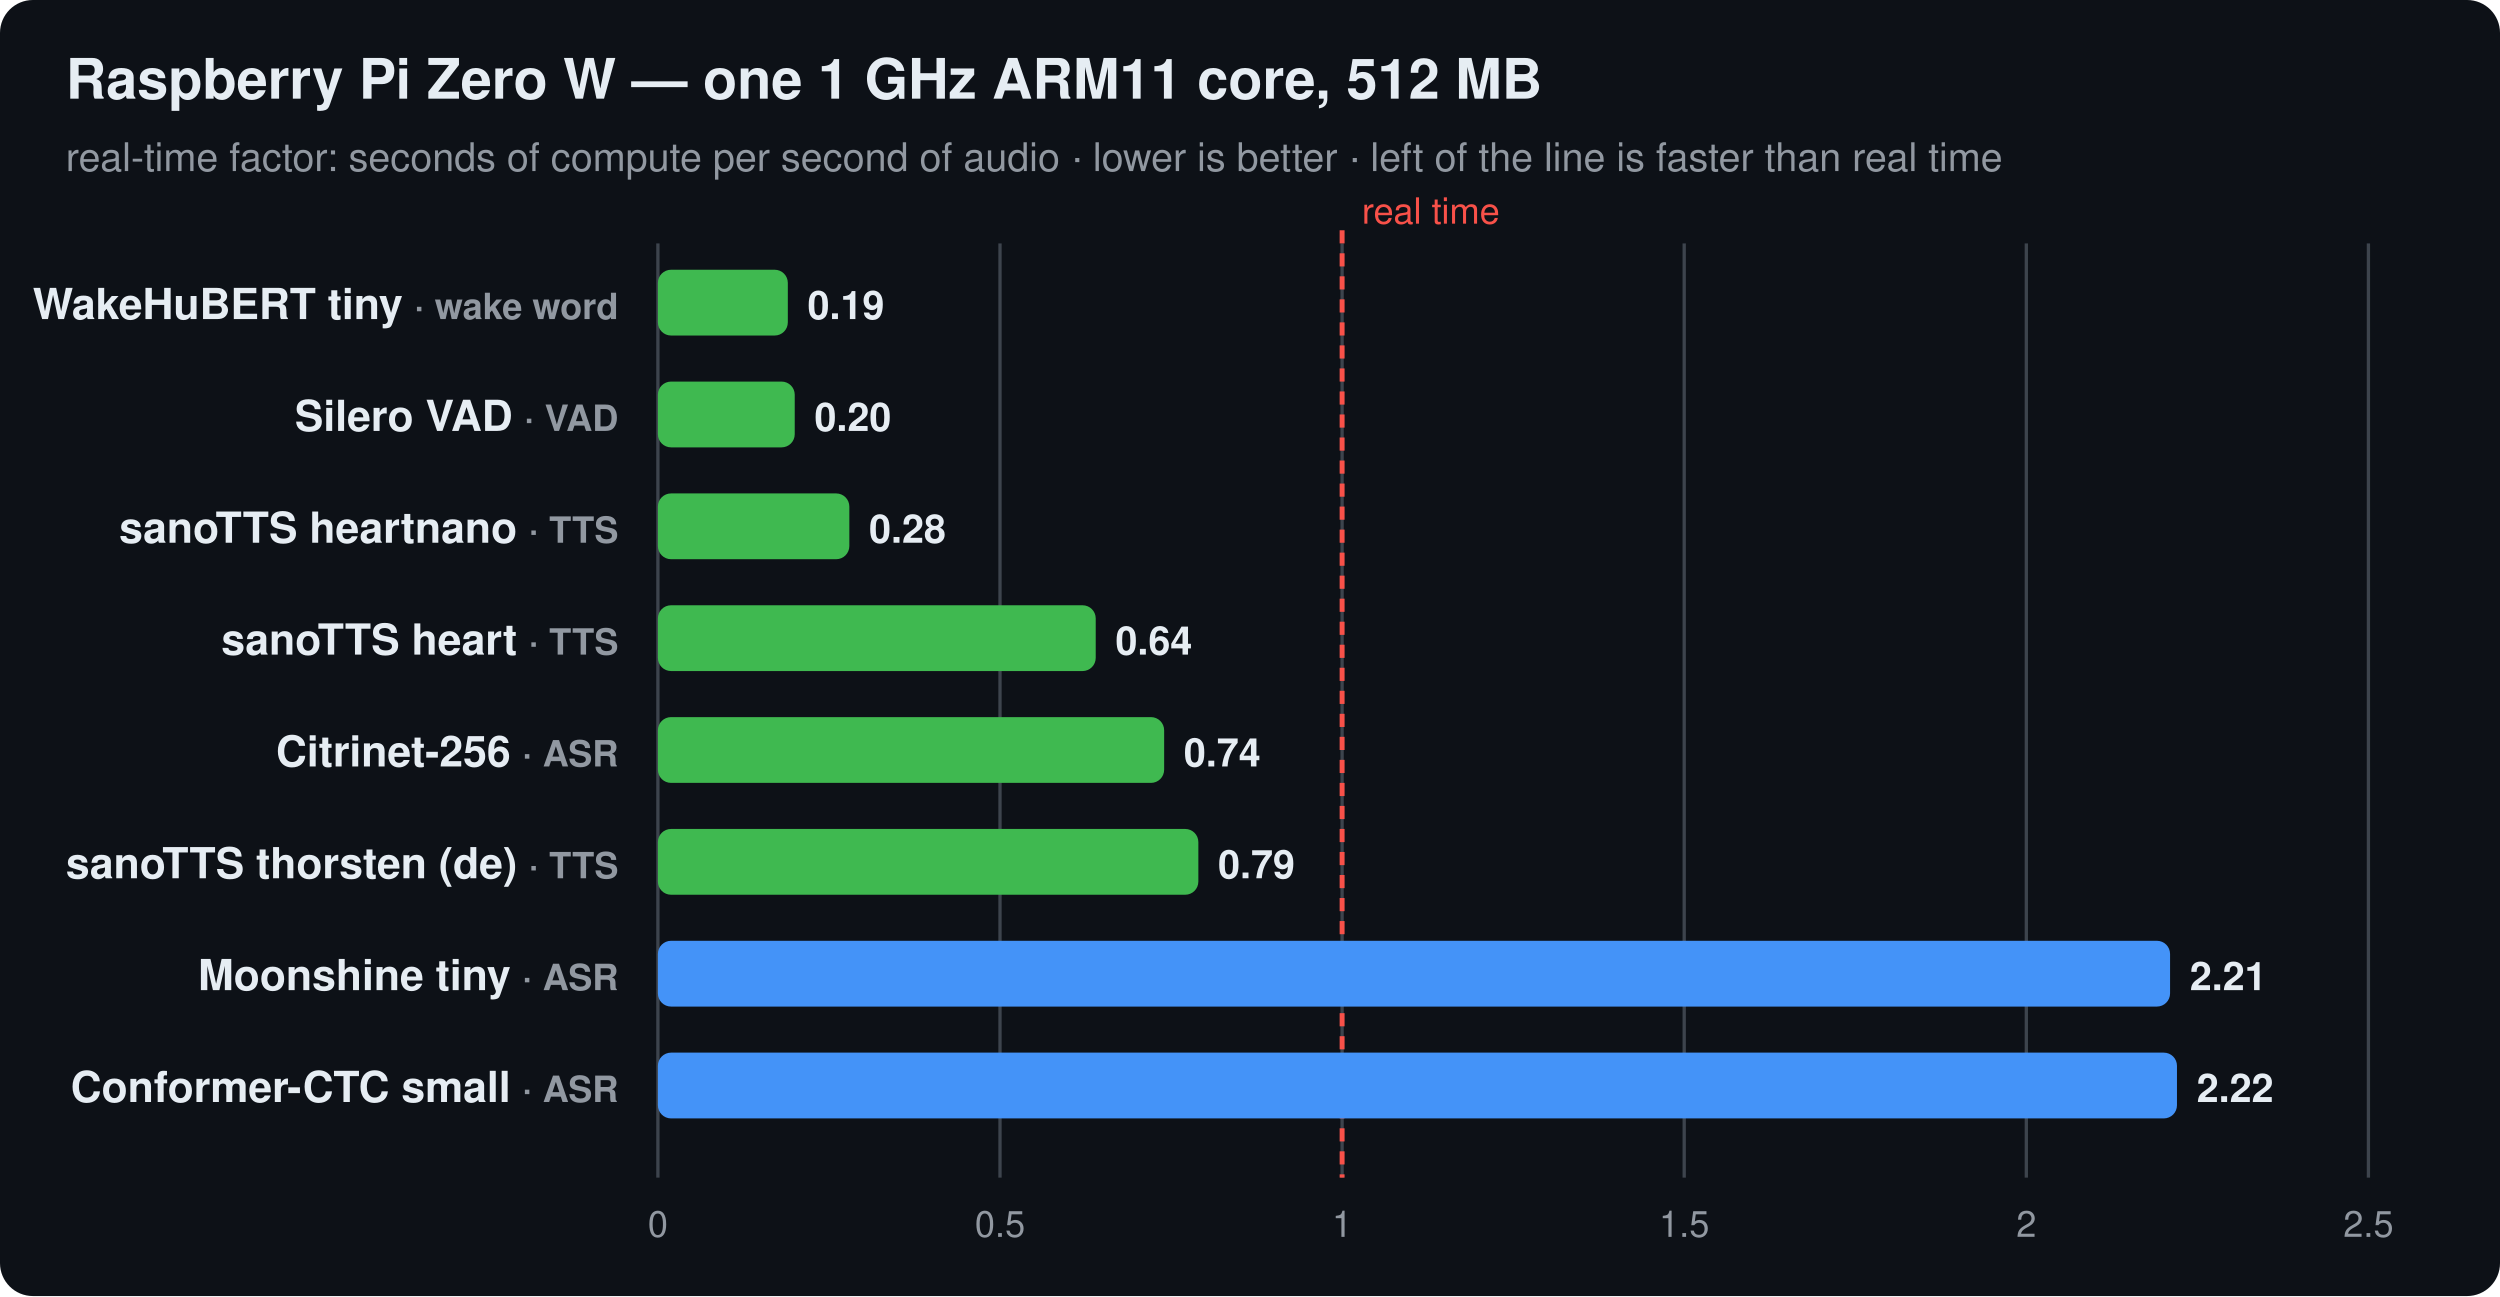
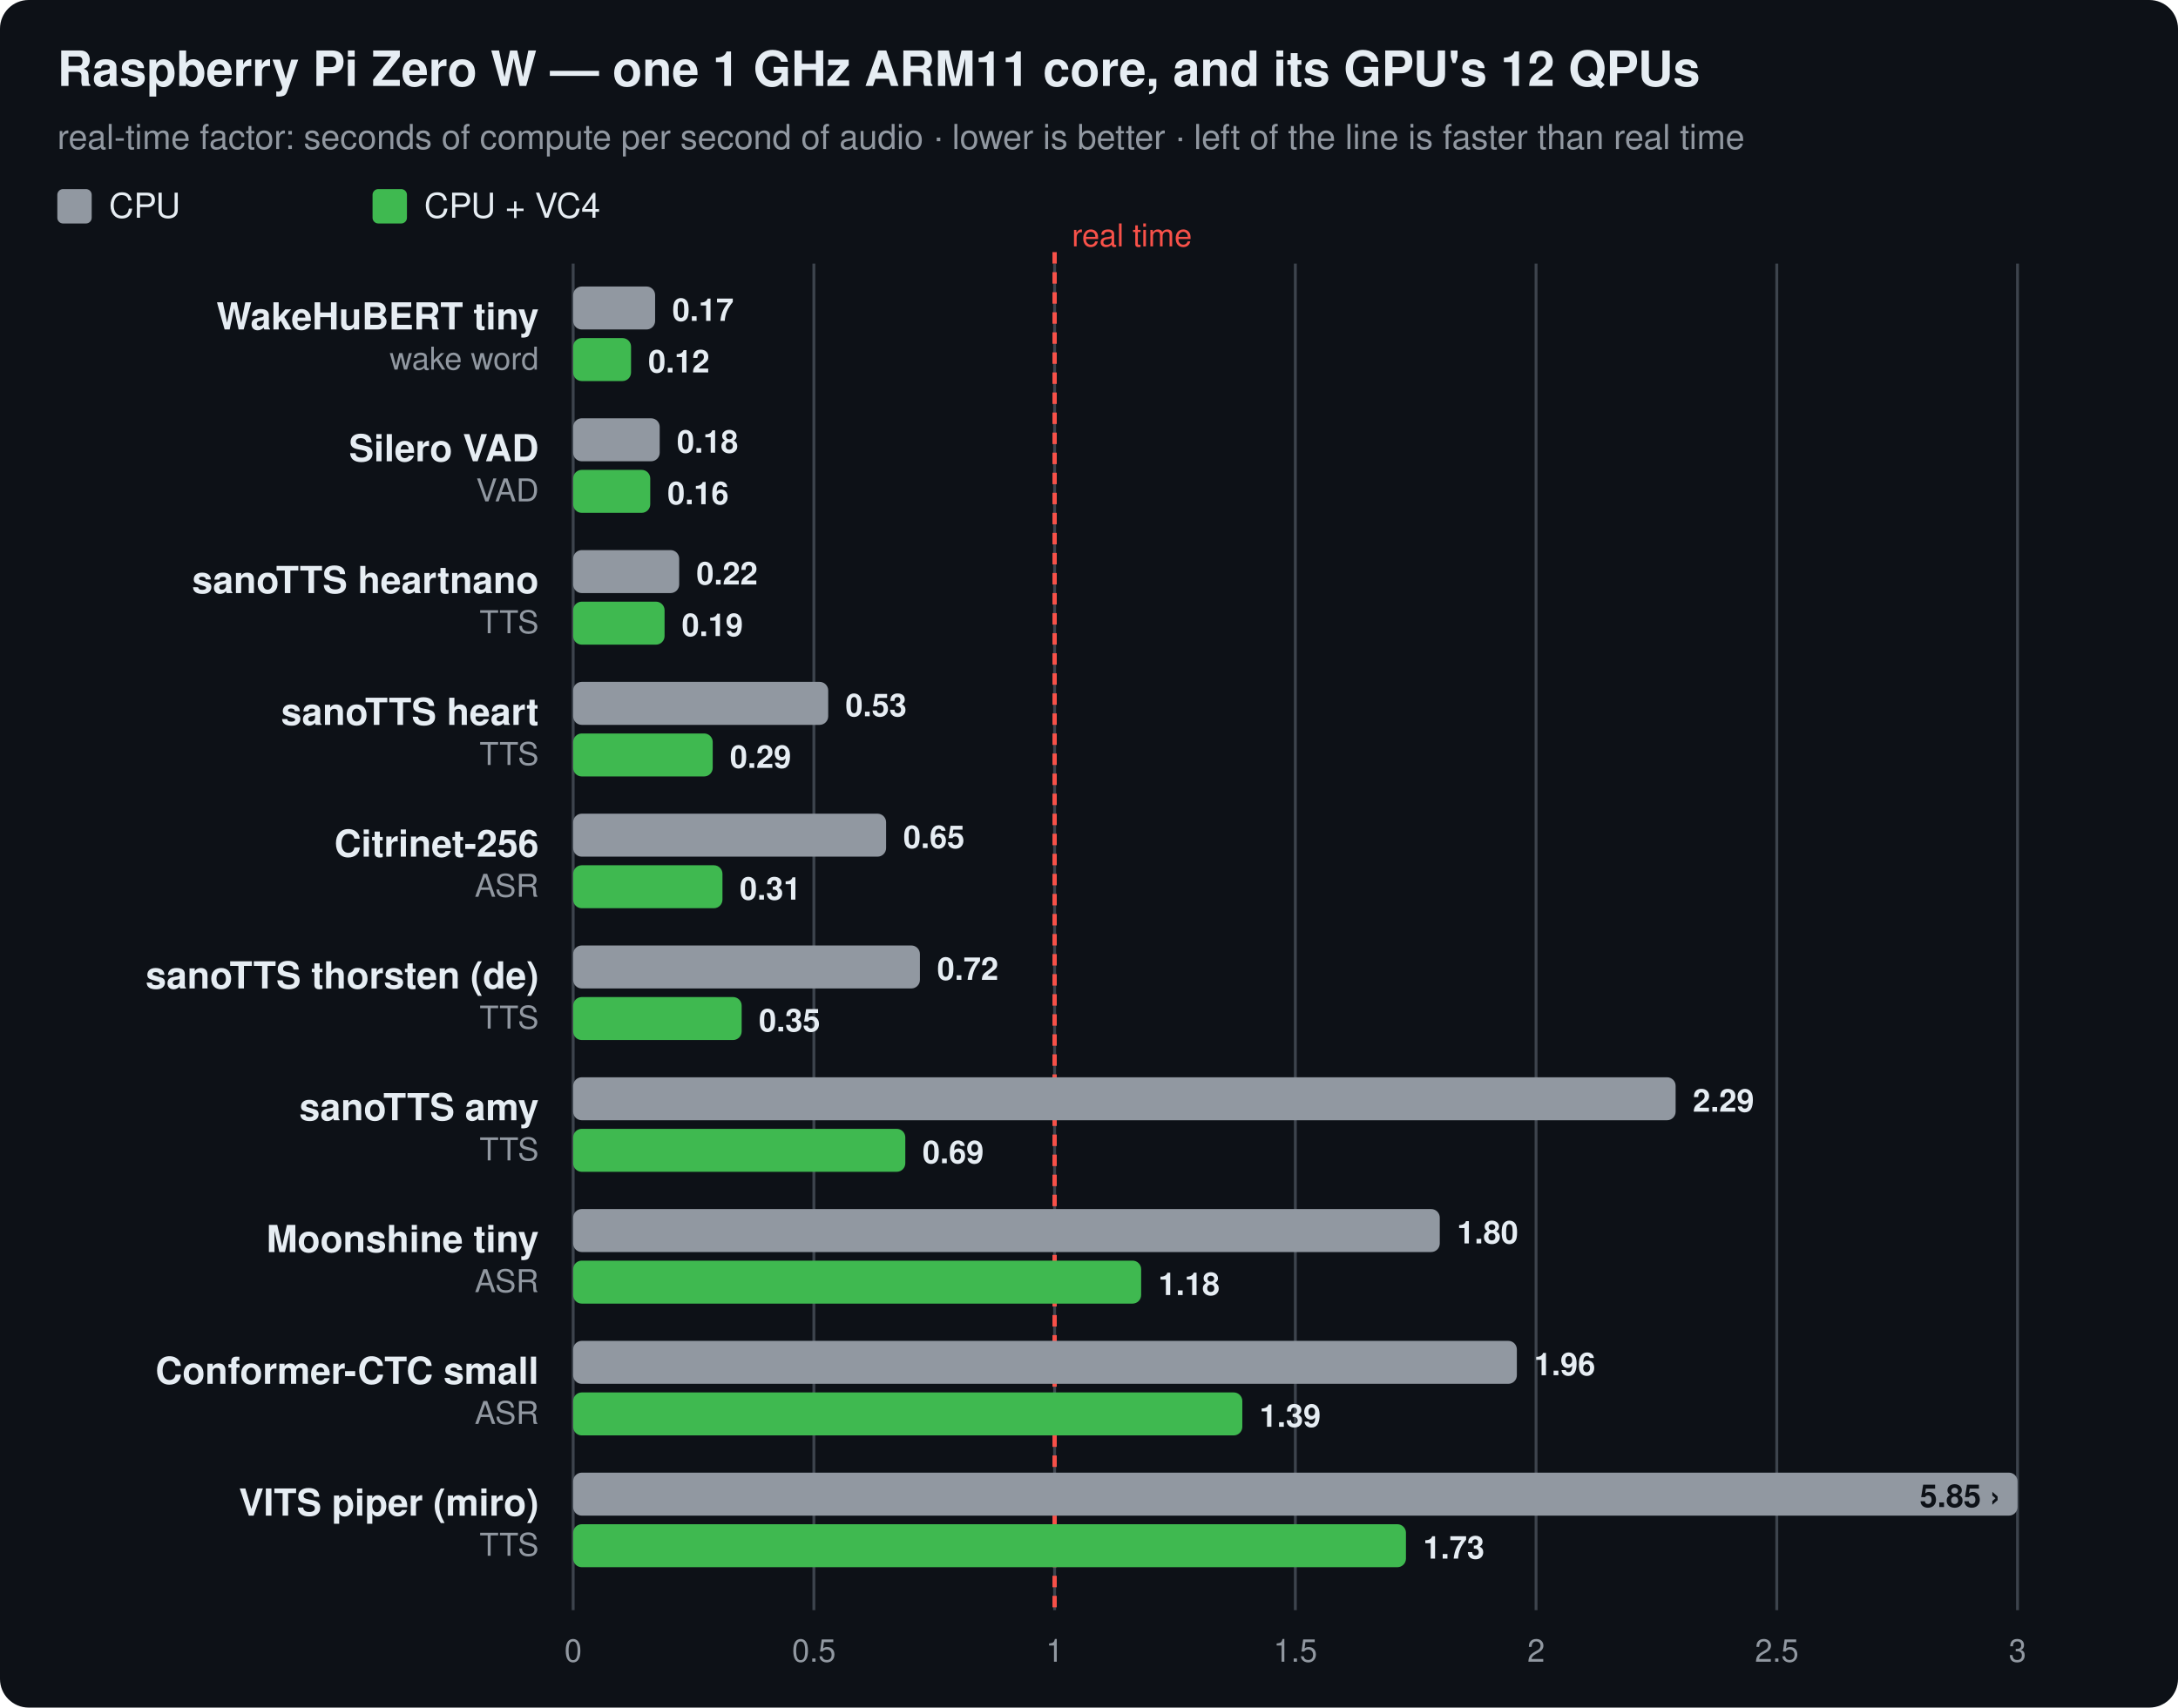
- <svg xmlns="http://www.w3.org/2000/svg" width="760" height="394" viewBox="0 0 760 394">
-   <rect width="760" height="394" rx="10" fill="#0d1117" />
-   <text x="20.0" y="30.0" fill="#e6edf3" font-size="17" text-anchor="start" font-weight="600" font-family="-apple-system,BlinkMacSystemFont,'Segoe UI',Helvetica,Arial,sans-serif">Raspberry Pi Zero W — one 1 GHz ARM11 core, 512 MB</text>
+ <svg xmlns="http://www.w3.org/2000/svg" width="760" height="596" viewBox="0 0 760 596">
+   <rect width="760" height="596" rx="10" fill="#0d1117" />
+   <text x="20.0" y="30.0" fill="#e6edf3" font-size="17" text-anchor="start" font-weight="600" font-family="-apple-system,BlinkMacSystemFont,'Segoe UI',Helvetica,Arial,sans-serif">Raspberry Pi Zero W — one 1 GHz ARM11 core, and its GPU's 12 QPUs</text>
  <text x="20.0" y="52.0" fill="#9198a1" font-size="12" text-anchor="start" font-weight="normal" font-family="-apple-system,BlinkMacSystemFont,'Segoe UI',Helvetica,Arial,sans-serif">real-time factor: seconds of compute per second of audio · lower is better · left of the line is faster than real time</text>
-   <line x1="200.0" y1="74" x2="200.0" y2="358" stroke="#3d444d" stroke-width="1" />
-   <text x="200.0" y="376.0" fill="#9198a1" font-size="11" text-anchor="middle" font-weight="normal" font-family="-apple-system,BlinkMacSystemFont,'Segoe UI',Helvetica,Arial,sans-serif">0</text>
-   <line x1="304.0" y1="74" x2="304.0" y2="358" stroke="#3d444d" stroke-width="1" />
-   <text x="304.0" y="376.0" fill="#9198a1" font-size="11" text-anchor="middle" font-weight="normal" font-family="-apple-system,BlinkMacSystemFont,'Segoe UI',Helvetica,Arial,sans-serif">0.5</text>
-   <line x1="408.0" y1="74" x2="408.0" y2="358" stroke="#3d444d" stroke-width="1" />
-   <text x="408.0" y="376.0" fill="#9198a1" font-size="11" text-anchor="middle" font-weight="normal" font-family="-apple-system,BlinkMacSystemFont,'Segoe UI',Helvetica,Arial,sans-serif">1</text>
-   <line x1="512.0" y1="74" x2="512.0" y2="358" stroke="#3d444d" stroke-width="1" />
-   <text x="512.0" y="376.0" fill="#9198a1" font-size="11" text-anchor="middle" font-weight="normal" font-family="-apple-system,BlinkMacSystemFont,'Segoe UI',Helvetica,Arial,sans-serif">1.5</text>
-   <line x1="616.0" y1="74" x2="616.0" y2="358" stroke="#3d444d" stroke-width="1" />
-   <text x="616.0" y="376.0" fill="#9198a1" font-size="11" text-anchor="middle" font-weight="normal" font-family="-apple-system,BlinkMacSystemFont,'Segoe UI',Helvetica,Arial,sans-serif">2</text>
-   <line x1="720.0" y1="74" x2="720.0" y2="358" stroke="#3d444d" stroke-width="1" />
-   <text x="720.0" y="376.0" fill="#9198a1" font-size="11" text-anchor="middle" font-weight="normal" font-family="-apple-system,BlinkMacSystemFont,'Segoe UI',Helvetica,Arial,sans-serif">2.5</text>
-   <line x1="408.0" y1="70" x2="408.0" y2="358" stroke="#f85149" stroke-width="1.5" stroke-dasharray="4 3" />
-   <text x="414.0" y="68.0" fill="#f85149" font-size="11" text-anchor="start" font-weight="normal" font-family="-apple-system,BlinkMacSystemFont,'Segoe UI',Helvetica,Arial,sans-serif">real time</text>
-   <rect x="200" y="82.0" width="39.5" height="20" rx="4" fill="#3fb950" />
-   <text x="245.5" y="97.0" fill="#e6edf3" font-size="12" text-anchor="start" font-weight="600" font-family="-apple-system,BlinkMacSystemFont,'Segoe UI',Helvetica,Arial,sans-serif">0.19</text>
-   <text x="188.0" y="97.0" fill="#e6edf3" font-size="13" text-anchor="end" font-weight="600" font-family="-apple-system,BlinkMacSystemFont,'Segoe UI',Helvetica,Arial,sans-serif">WakeHuBERT tiny <tspan fill="#9198a1" font-size="11">· wake word</tspan>
-   </text>
-   <rect x="200" y="116.0" width="41.6" height="20" rx="4" fill="#3fb950" />
-   <text x="247.6" y="131.0" fill="#e6edf3" font-size="12" text-anchor="start" font-weight="600" font-family="-apple-system,BlinkMacSystemFont,'Segoe UI',Helvetica,Arial,sans-serif">0.20</text>
-   <text x="188.0" y="131.0" fill="#e6edf3" font-size="13" text-anchor="end" font-weight="600" font-family="-apple-system,BlinkMacSystemFont,'Segoe UI',Helvetica,Arial,sans-serif">Silero VAD <tspan fill="#9198a1" font-size="11">· VAD</tspan>
-   </text>
-   <rect x="200" y="150.0" width="58.2" height="20" rx="4" fill="#3fb950" />
-   <text x="264.2" y="165.0" fill="#e6edf3" font-size="12" text-anchor="start" font-weight="600" font-family="-apple-system,BlinkMacSystemFont,'Segoe UI',Helvetica,Arial,sans-serif">0.28</text>
-   <text x="188.0" y="165.0" fill="#e6edf3" font-size="13" text-anchor="end" font-weight="600" font-family="-apple-system,BlinkMacSystemFont,'Segoe UI',Helvetica,Arial,sans-serif">sanoTTS heartnano <tspan fill="#9198a1" font-size="11">· TTS</tspan>
-   </text>
-   <rect x="200" y="184.0" width="133.1" height="20" rx="4" fill="#3fb950" />
-   <text x="339.1" y="199.0" fill="#e6edf3" font-size="12" text-anchor="start" font-weight="600" font-family="-apple-system,BlinkMacSystemFont,'Segoe UI',Helvetica,Arial,sans-serif">0.64</text>
-   <text x="188.0" y="199.0" fill="#e6edf3" font-size="13" text-anchor="end" font-weight="600" font-family="-apple-system,BlinkMacSystemFont,'Segoe UI',Helvetica,Arial,sans-serif">sanoTTS heart <tspan fill="#9198a1" font-size="11">· TTS</tspan>
-   </text>
-   <rect x="200" y="218.0" width="153.9" height="20" rx="4" fill="#3fb950" />
-   <text x="359.9" y="233.0" fill="#e6edf3" font-size="12" text-anchor="start" font-weight="600" font-family="-apple-system,BlinkMacSystemFont,'Segoe UI',Helvetica,Arial,sans-serif">0.74</text>
-   <text x="188.0" y="233.0" fill="#e6edf3" font-size="13" text-anchor="end" font-weight="600" font-family="-apple-system,BlinkMacSystemFont,'Segoe UI',Helvetica,Arial,sans-serif">Citrinet-256 <tspan fill="#9198a1" font-size="11">· ASR</tspan>
-   </text>
-   <rect x="200" y="252.0" width="164.3" height="20" rx="4" fill="#3fb950" />
-   <text x="370.3" y="267.0" fill="#e6edf3" font-size="12" text-anchor="start" font-weight="600" font-family="-apple-system,BlinkMacSystemFont,'Segoe UI',Helvetica,Arial,sans-serif">0.79</text>
-   <text x="188.0" y="267.0" fill="#e6edf3" font-size="13" text-anchor="end" font-weight="600" font-family="-apple-system,BlinkMacSystemFont,'Segoe UI',Helvetica,Arial,sans-serif">sanoTTS thorsten (de) <tspan fill="#9198a1" font-size="11">· TTS</tspan>
-   </text>
-   <rect x="200" y="286.0" width="459.7" height="20" rx="4" fill="#4493f8" />
-   <text x="665.7" y="301.0" fill="#e6edf3" font-size="12" text-anchor="start" font-weight="600" font-family="-apple-system,BlinkMacSystemFont,'Segoe UI',Helvetica,Arial,sans-serif">2.21</text>
-   <text x="188.0" y="301.0" fill="#e6edf3" font-size="13" text-anchor="end" font-weight="600" font-family="-apple-system,BlinkMacSystemFont,'Segoe UI',Helvetica,Arial,sans-serif">Moonshine tiny <tspan fill="#9198a1" font-size="11">· ASR</tspan>
-   </text>
-   <rect x="200" y="320.0" width="461.8" height="20" rx="4" fill="#4493f8" />
-   <text x="667.8" y="335.0" fill="#e6edf3" font-size="12" text-anchor="start" font-weight="600" font-family="-apple-system,BlinkMacSystemFont,'Segoe UI',Helvetica,Arial,sans-serif">2.22</text>
-   <text x="188.0" y="335.0" fill="#e6edf3" font-size="13" text-anchor="end" font-weight="600" font-family="-apple-system,BlinkMacSystemFont,'Segoe UI',Helvetica,Arial,sans-serif">Conformer-CTC small <tspan fill="#9198a1" font-size="11">· ASR</tspan>
-   </text>
+   <rect x="20" y="66" width="12" height="12" rx="2" fill="#9198a1" />
+   <text x="38.0" y="76.0" fill="#e6edf3" font-size="12" text-anchor="start" font-weight="normal" font-family="-apple-system,BlinkMacSystemFont,'Segoe UI',Helvetica,Arial,sans-serif">CPU</text>
+   <rect x="130" y="66" width="12" height="12" rx="2" fill="#3fb950" />
+   <text x="148.0" y="76.0" fill="#e6edf3" font-size="12" text-anchor="start" font-weight="normal" font-family="-apple-system,BlinkMacSystemFont,'Segoe UI',Helvetica,Arial,sans-serif">CPU + VC4</text>
+   <line x1="200.0" y1="92" x2="200.0" y2="562" stroke="#3d444d" stroke-width="1" />
+   <text x="200.0" y="580.0" fill="#9198a1" font-size="11" text-anchor="middle" font-weight="normal" font-family="-apple-system,BlinkMacSystemFont,'Segoe UI',Helvetica,Arial,sans-serif">0</text>
+   <line x1="284.0" y1="92" x2="284.0" y2="562" stroke="#3d444d" stroke-width="1" />
+   <text x="284.0" y="580.0" fill="#9198a1" font-size="11" text-anchor="middle" font-weight="normal" font-family="-apple-system,BlinkMacSystemFont,'Segoe UI',Helvetica,Arial,sans-serif">0.5</text>
+   <line x1="368.0" y1="92" x2="368.0" y2="562" stroke="#3d444d" stroke-width="1" />
+   <text x="368.0" y="580.0" fill="#9198a1" font-size="11" text-anchor="middle" font-weight="normal" font-family="-apple-system,BlinkMacSystemFont,'Segoe UI',Helvetica,Arial,sans-serif">1</text>
+   <line x1="452.0" y1="92" x2="452.0" y2="562" stroke="#3d444d" stroke-width="1" />
+   <text x="452.0" y="580.0" fill="#9198a1" font-size="11" text-anchor="middle" font-weight="normal" font-family="-apple-system,BlinkMacSystemFont,'Segoe UI',Helvetica,Arial,sans-serif">1.5</text>
+   <line x1="536.0" y1="92" x2="536.0" y2="562" stroke="#3d444d" stroke-width="1" />
+   <text x="536.0" y="580.0" fill="#9198a1" font-size="11" text-anchor="middle" font-weight="normal" font-family="-apple-system,BlinkMacSystemFont,'Segoe UI',Helvetica,Arial,sans-serif">2</text>
+   <line x1="620.0" y1="92" x2="620.0" y2="562" stroke="#3d444d" stroke-width="1" />
+   <text x="620.0" y="580.0" fill="#9198a1" font-size="11" text-anchor="middle" font-weight="normal" font-family="-apple-system,BlinkMacSystemFont,'Segoe UI',Helvetica,Arial,sans-serif">2.5</text>
+   <line x1="704.0" y1="92" x2="704.0" y2="562" stroke="#3d444d" stroke-width="1" />
+   <text x="704.0" y="580.0" fill="#9198a1" font-size="11" text-anchor="middle" font-weight="normal" font-family="-apple-system,BlinkMacSystemFont,'Segoe UI',Helvetica,Arial,sans-serif">3</text>
+   <line x1="368.0" y1="88" x2="368.0" y2="562" stroke="#f85149" stroke-width="1.5" stroke-dasharray="4 3" />
+   <text x="374.0" y="86.0" fill="#f85149" font-size="11" text-anchor="start" font-weight="normal" font-family="-apple-system,BlinkMacSystemFont,'Segoe UI',Helvetica,Arial,sans-serif">real time</text>
+   <rect x="200" y="100.0" width="28.6" height="15" rx="3" fill="#9198a1" />
+   <text x="234.6" y="112.0" fill="#e6edf3" font-size="11" text-anchor="start" font-weight="600" font-family="-apple-system,BlinkMacSystemFont,'Segoe UI',Helvetica,Arial,sans-serif">0.17</text>
+   <rect x="200" y="118.0" width="20.2" height="15" rx="3" fill="#3fb950" />
+   <text x="226.2" y="130.0" fill="#e6edf3" font-size="11" text-anchor="start" font-weight="600" font-family="-apple-system,BlinkMacSystemFont,'Segoe UI',Helvetica,Arial,sans-serif">0.12</text>
+   <text x="188.0" y="115.0" fill="#e6edf3" font-size="13" text-anchor="end" font-weight="600" font-family="-apple-system,BlinkMacSystemFont,'Segoe UI',Helvetica,Arial,sans-serif">WakeHuBERT tiny</text>
+   <text x="188.0" y="129.0" fill="#9198a1" font-size="11" text-anchor="end" font-weight="normal" font-family="-apple-system,BlinkMacSystemFont,'Segoe UI',Helvetica,Arial,sans-serif">wake word</text>
+   <rect x="200" y="146.0" width="30.2" height="15" rx="3" fill="#9198a1" />
+   <text x="236.2" y="158.0" fill="#e6edf3" font-size="11" text-anchor="start" font-weight="600" font-family="-apple-system,BlinkMacSystemFont,'Segoe UI',Helvetica,Arial,sans-serif">0.18</text>
+   <rect x="200" y="164.0" width="26.9" height="15" rx="3" fill="#3fb950" />
+   <text x="232.9" y="176.0" fill="#e6edf3" font-size="11" text-anchor="start" font-weight="600" font-family="-apple-system,BlinkMacSystemFont,'Segoe UI',Helvetica,Arial,sans-serif">0.16</text>
+   <text x="188.0" y="161.0" fill="#e6edf3" font-size="13" text-anchor="end" font-weight="600" font-family="-apple-system,BlinkMacSystemFont,'Segoe UI',Helvetica,Arial,sans-serif">Silero VAD</text>
+   <text x="188.0" y="175.0" fill="#9198a1" font-size="11" text-anchor="end" font-weight="normal" font-family="-apple-system,BlinkMacSystemFont,'Segoe UI',Helvetica,Arial,sans-serif">VAD</text>
+   <rect x="200" y="192.0" width="37.0" height="15" rx="3" fill="#9198a1" />
+   <text x="243.0" y="204.0" fill="#e6edf3" font-size="11" text-anchor="start" font-weight="600" font-family="-apple-system,BlinkMacSystemFont,'Segoe UI',Helvetica,Arial,sans-serif">0.22</text>
+   <rect x="200" y="210.0" width="31.9" height="15" rx="3" fill="#3fb950" />
+   <text x="237.9" y="222.0" fill="#e6edf3" font-size="11" text-anchor="start" font-weight="600" font-family="-apple-system,BlinkMacSystemFont,'Segoe UI',Helvetica,Arial,sans-serif">0.19</text>
+   <text x="188.0" y="207.0" fill="#e6edf3" font-size="13" text-anchor="end" font-weight="600" font-family="-apple-system,BlinkMacSystemFont,'Segoe UI',Helvetica,Arial,sans-serif">sanoTTS heartnano</text>
+   <text x="188.0" y="221.0" fill="#9198a1" font-size="11" text-anchor="end" font-weight="normal" font-family="-apple-system,BlinkMacSystemFont,'Segoe UI',Helvetica,Arial,sans-serif">TTS</text>
+   <rect x="200" y="238.0" width="89.0" height="15" rx="3" fill="#9198a1" />
+   <text x="295.0" y="250.0" fill="#e6edf3" font-size="11" text-anchor="start" font-weight="600" font-family="-apple-system,BlinkMacSystemFont,'Segoe UI',Helvetica,Arial,sans-serif">0.53</text>
+   <rect x="200" y="256.0" width="48.7" height="15" rx="3" fill="#3fb950" />
+   <text x="254.7" y="268.0" fill="#e6edf3" font-size="11" text-anchor="start" font-weight="600" font-family="-apple-system,BlinkMacSystemFont,'Segoe UI',Helvetica,Arial,sans-serif">0.29</text>
+   <text x="188.0" y="253.0" fill="#e6edf3" font-size="13" text-anchor="end" font-weight="600" font-family="-apple-system,BlinkMacSystemFont,'Segoe UI',Helvetica,Arial,sans-serif">sanoTTS heart</text>
+   <text x="188.0" y="267.0" fill="#9198a1" font-size="11" text-anchor="end" font-weight="normal" font-family="-apple-system,BlinkMacSystemFont,'Segoe UI',Helvetica,Arial,sans-serif">TTS</text>
+   <rect x="200" y="284.0" width="109.2" height="15" rx="3" fill="#9198a1" />
+   <text x="315.2" y="296.0" fill="#e6edf3" font-size="11" text-anchor="start" font-weight="600" font-family="-apple-system,BlinkMacSystemFont,'Segoe UI',Helvetica,Arial,sans-serif">0.65</text>
+   <rect x="200" y="302.0" width="52.1" height="15" rx="3" fill="#3fb950" />
+   <text x="258.1" y="314.0" fill="#e6edf3" font-size="11" text-anchor="start" font-weight="600" font-family="-apple-system,BlinkMacSystemFont,'Segoe UI',Helvetica,Arial,sans-serif">0.31</text>
+   <text x="188.0" y="299.0" fill="#e6edf3" font-size="13" text-anchor="end" font-weight="600" font-family="-apple-system,BlinkMacSystemFont,'Segoe UI',Helvetica,Arial,sans-serif">Citrinet-256</text>
+   <text x="188.0" y="313.0" fill="#9198a1" font-size="11" text-anchor="end" font-weight="normal" font-family="-apple-system,BlinkMacSystemFont,'Segoe UI',Helvetica,Arial,sans-serif">ASR</text>
+   <rect x="200" y="330.0" width="121.0" height="15" rx="3" fill="#9198a1" />
+   <text x="327.0" y="342.0" fill="#e6edf3" font-size="11" text-anchor="start" font-weight="600" font-family="-apple-system,BlinkMacSystemFont,'Segoe UI',Helvetica,Arial,sans-serif">0.72</text>
+   <rect x="200" y="348.0" width="58.8" height="15" rx="3" fill="#3fb950" />
+   <text x="264.8" y="360.0" fill="#e6edf3" font-size="11" text-anchor="start" font-weight="600" font-family="-apple-system,BlinkMacSystemFont,'Segoe UI',Helvetica,Arial,sans-serif">0.35</text>
+   <text x="188.0" y="345.0" fill="#e6edf3" font-size="13" text-anchor="end" font-weight="600" font-family="-apple-system,BlinkMacSystemFont,'Segoe UI',Helvetica,Arial,sans-serif">sanoTTS thorsten (de)</text>
+   <text x="188.0" y="359.0" fill="#9198a1" font-size="11" text-anchor="end" font-weight="normal" font-family="-apple-system,BlinkMacSystemFont,'Segoe UI',Helvetica,Arial,sans-serif">TTS</text>
+   <rect x="200" y="376.0" width="384.7" height="15" rx="3" fill="#9198a1" />
+   <text x="590.7" y="388.0" fill="#e6edf3" font-size="11" text-anchor="start" font-weight="600" font-family="-apple-system,BlinkMacSystemFont,'Segoe UI',Helvetica,Arial,sans-serif">2.29</text>
+   <rect x="200" y="394.0" width="115.9" height="15" rx="3" fill="#3fb950" />
+   <text x="321.9" y="406.0" fill="#e6edf3" font-size="11" text-anchor="start" font-weight="600" font-family="-apple-system,BlinkMacSystemFont,'Segoe UI',Helvetica,Arial,sans-serif">0.69</text>
+   <text x="188.0" y="391.0" fill="#e6edf3" font-size="13" text-anchor="end" font-weight="600" font-family="-apple-system,BlinkMacSystemFont,'Segoe UI',Helvetica,Arial,sans-serif">sanoTTS amy</text>
+   <text x="188.0" y="405.0" fill="#9198a1" font-size="11" text-anchor="end" font-weight="normal" font-family="-apple-system,BlinkMacSystemFont,'Segoe UI',Helvetica,Arial,sans-serif">TTS</text>
+   <rect x="200" y="422.0" width="302.4" height="15" rx="3" fill="#9198a1" />
+   <text x="508.4" y="434.0" fill="#e6edf3" font-size="11" text-anchor="start" font-weight="600" font-family="-apple-system,BlinkMacSystemFont,'Segoe UI',Helvetica,Arial,sans-serif">1.80</text>
+   <rect x="200" y="440.0" width="198.2" height="15" rx="3" fill="#3fb950" />
+   <text x="404.2" y="452.0" fill="#e6edf3" font-size="11" text-anchor="start" font-weight="600" font-family="-apple-system,BlinkMacSystemFont,'Segoe UI',Helvetica,Arial,sans-serif">1.18</text>
+   <text x="188.0" y="437.0" fill="#e6edf3" font-size="13" text-anchor="end" font-weight="600" font-family="-apple-system,BlinkMacSystemFont,'Segoe UI',Helvetica,Arial,sans-serif">Moonshine tiny</text>
+   <text x="188.0" y="451.0" fill="#9198a1" font-size="11" text-anchor="end" font-weight="normal" font-family="-apple-system,BlinkMacSystemFont,'Segoe UI',Helvetica,Arial,sans-serif">ASR</text>
+   <rect x="200" y="468.0" width="329.3" height="15" rx="3" fill="#9198a1" />
+   <text x="535.3" y="480.0" fill="#e6edf3" font-size="11" text-anchor="start" font-weight="600" font-family="-apple-system,BlinkMacSystemFont,'Segoe UI',Helvetica,Arial,sans-serif">1.96</text>
+   <rect x="200" y="486.0" width="233.5" height="15" rx="3" fill="#3fb950" />
+   <text x="439.5" y="498.0" fill="#e6edf3" font-size="11" text-anchor="start" font-weight="600" font-family="-apple-system,BlinkMacSystemFont,'Segoe UI',Helvetica,Arial,sans-serif">1.39</text>
+   <text x="188.0" y="483.0" fill="#e6edf3" font-size="13" text-anchor="end" font-weight="600" font-family="-apple-system,BlinkMacSystemFont,'Segoe UI',Helvetica,Arial,sans-serif">Conformer-CTC small</text>
+   <text x="188.0" y="497.0" fill="#9198a1" font-size="11" text-anchor="end" font-weight="normal" font-family="-apple-system,BlinkMacSystemFont,'Segoe UI',Helvetica,Arial,sans-serif">ASR</text>
+   <rect x="200" y="514.0" width="504.0" height="15" rx="3" fill="#9198a1" />
+   <text x="698.0" y="526.0" fill="#0d1117" font-size="11" text-anchor="end" font-weight="600" font-family="-apple-system,BlinkMacSystemFont,'Segoe UI',Helvetica,Arial,sans-serif">5.85 ›</text>
+   <rect x="200" y="532.0" width="290.6" height="15" rx="3" fill="#3fb950" />
+   <text x="496.6" y="544.0" fill="#e6edf3" font-size="11" text-anchor="start" font-weight="600" font-family="-apple-system,BlinkMacSystemFont,'Segoe UI',Helvetica,Arial,sans-serif">1.73</text>
+   <text x="188.0" y="529.0" fill="#e6edf3" font-size="13" text-anchor="end" font-weight="600" font-family="-apple-system,BlinkMacSystemFont,'Segoe UI',Helvetica,Arial,sans-serif">VITS piper (miro)</text>
+   <text x="188.0" y="543.0" fill="#9198a1" font-size="11" text-anchor="end" font-weight="normal" font-family="-apple-system,BlinkMacSystemFont,'Segoe UI',Helvetica,Arial,sans-serif">TTS</text>
</svg>
